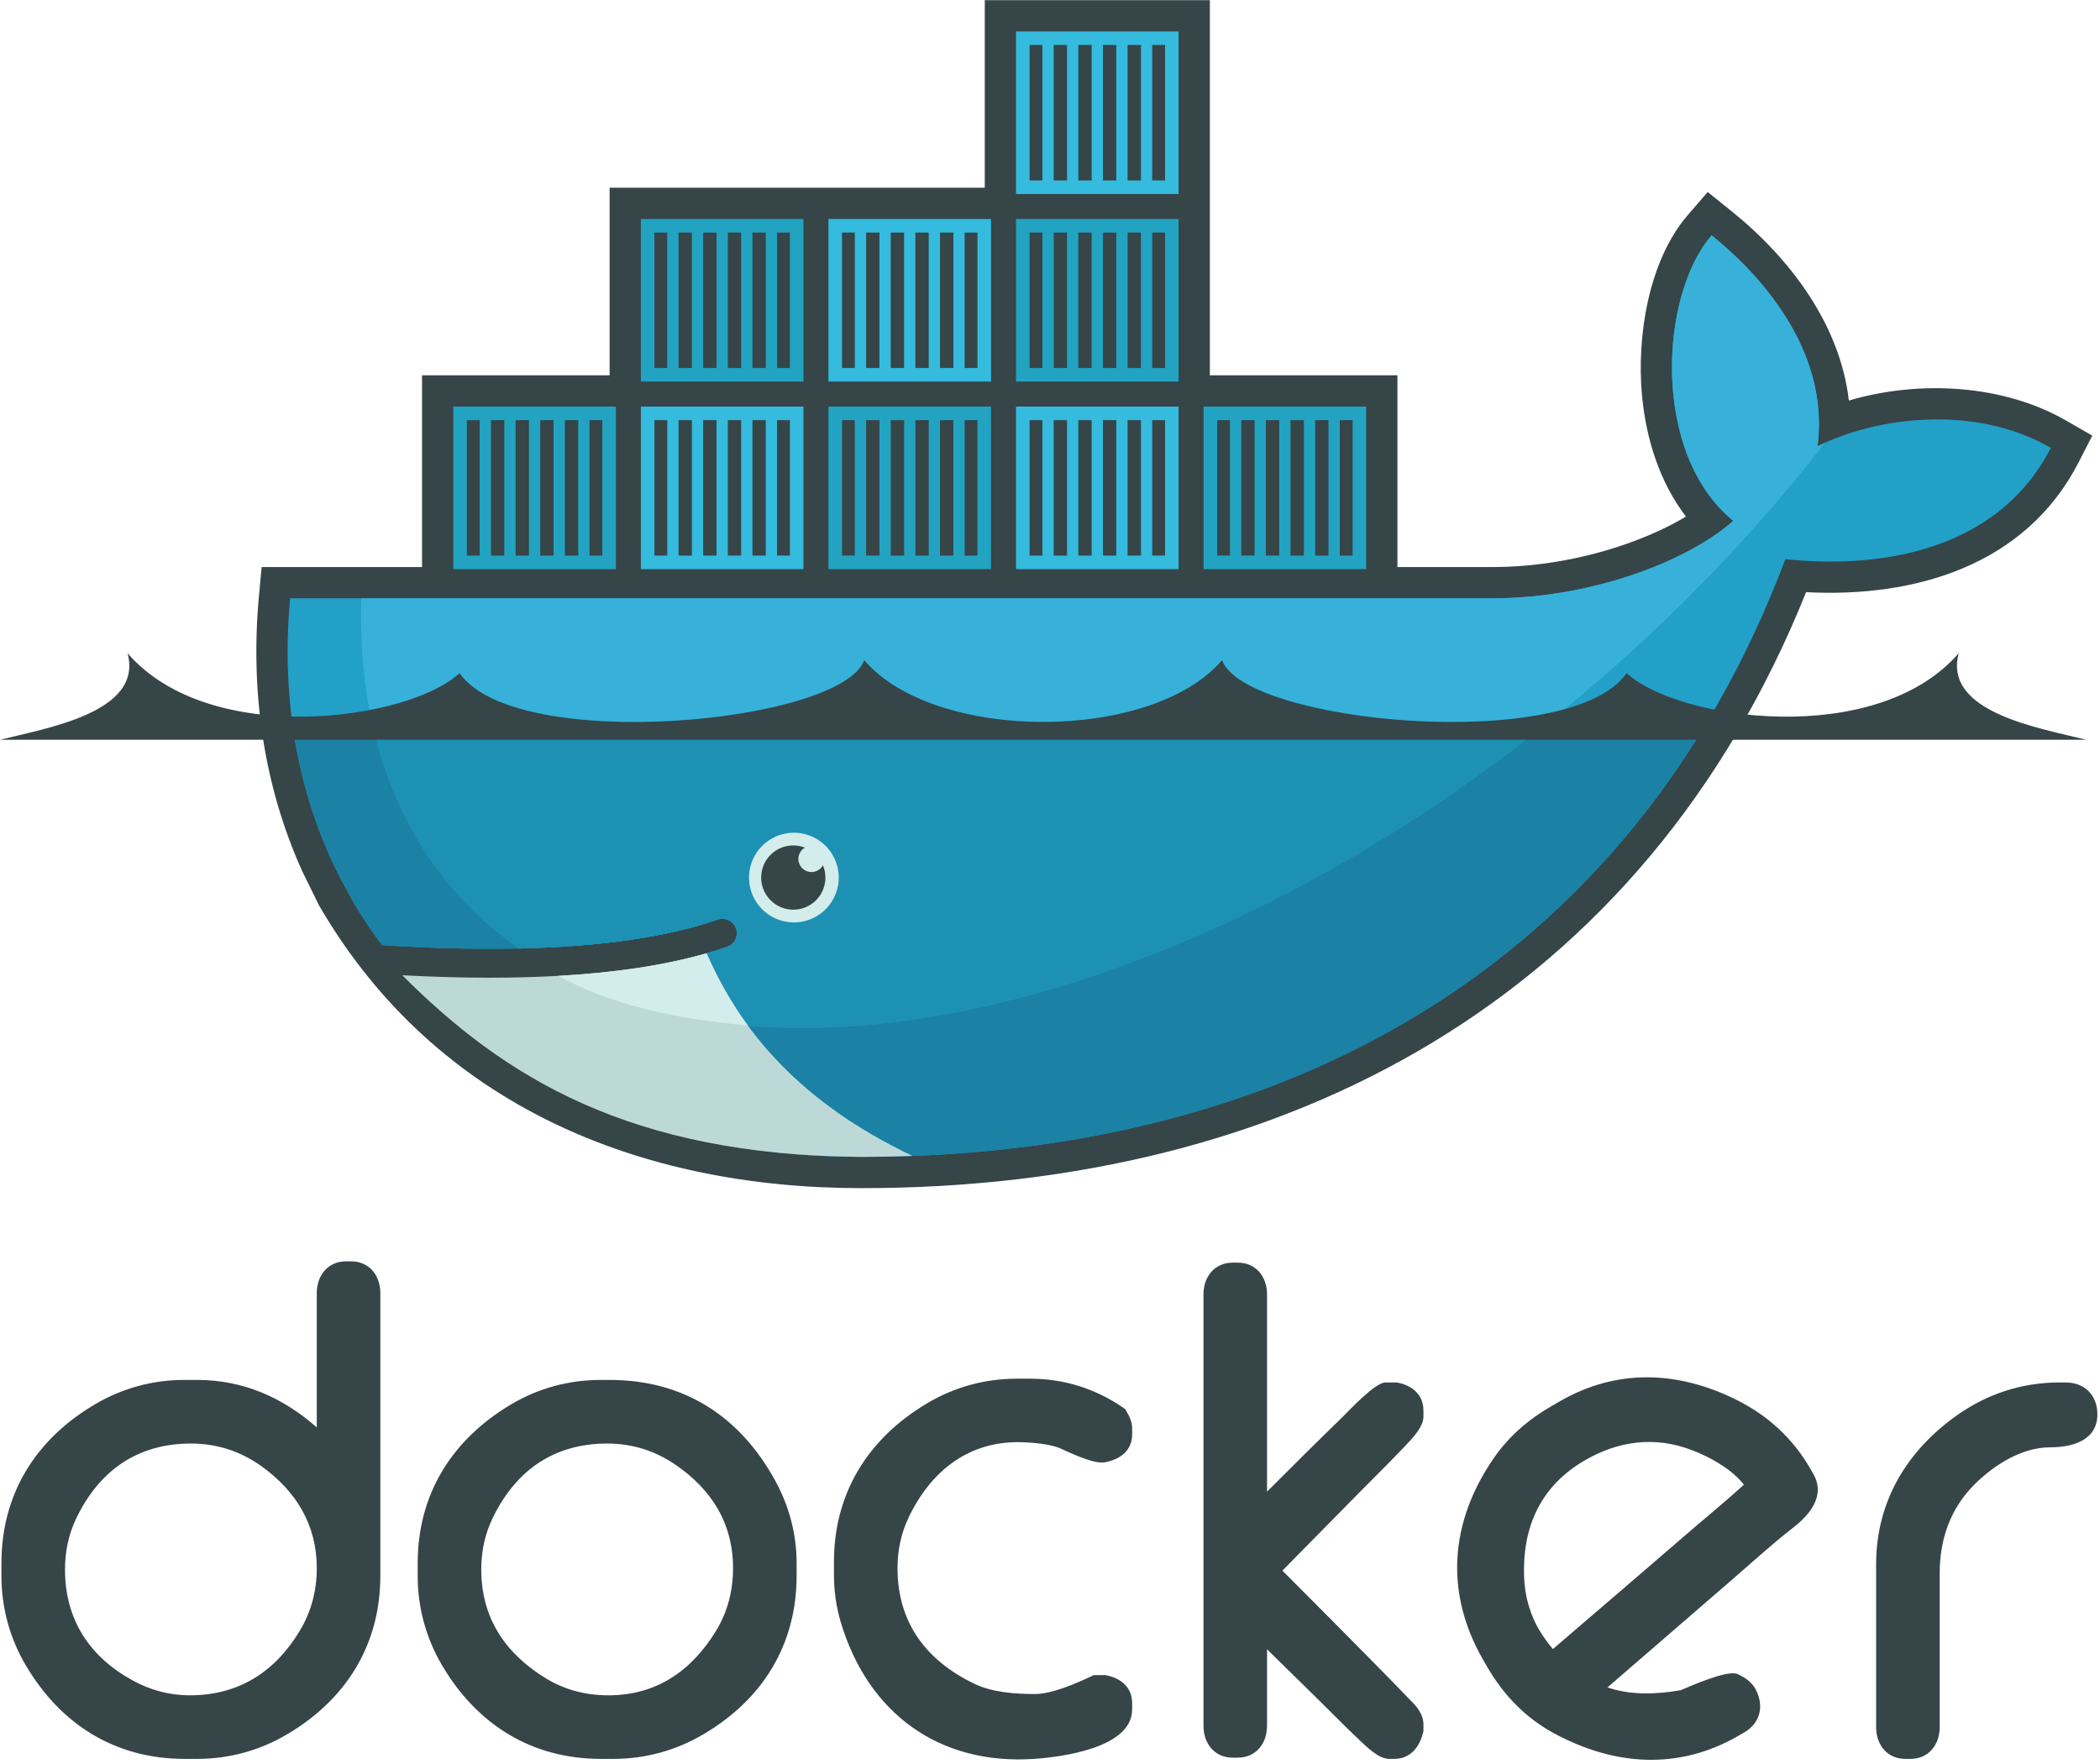
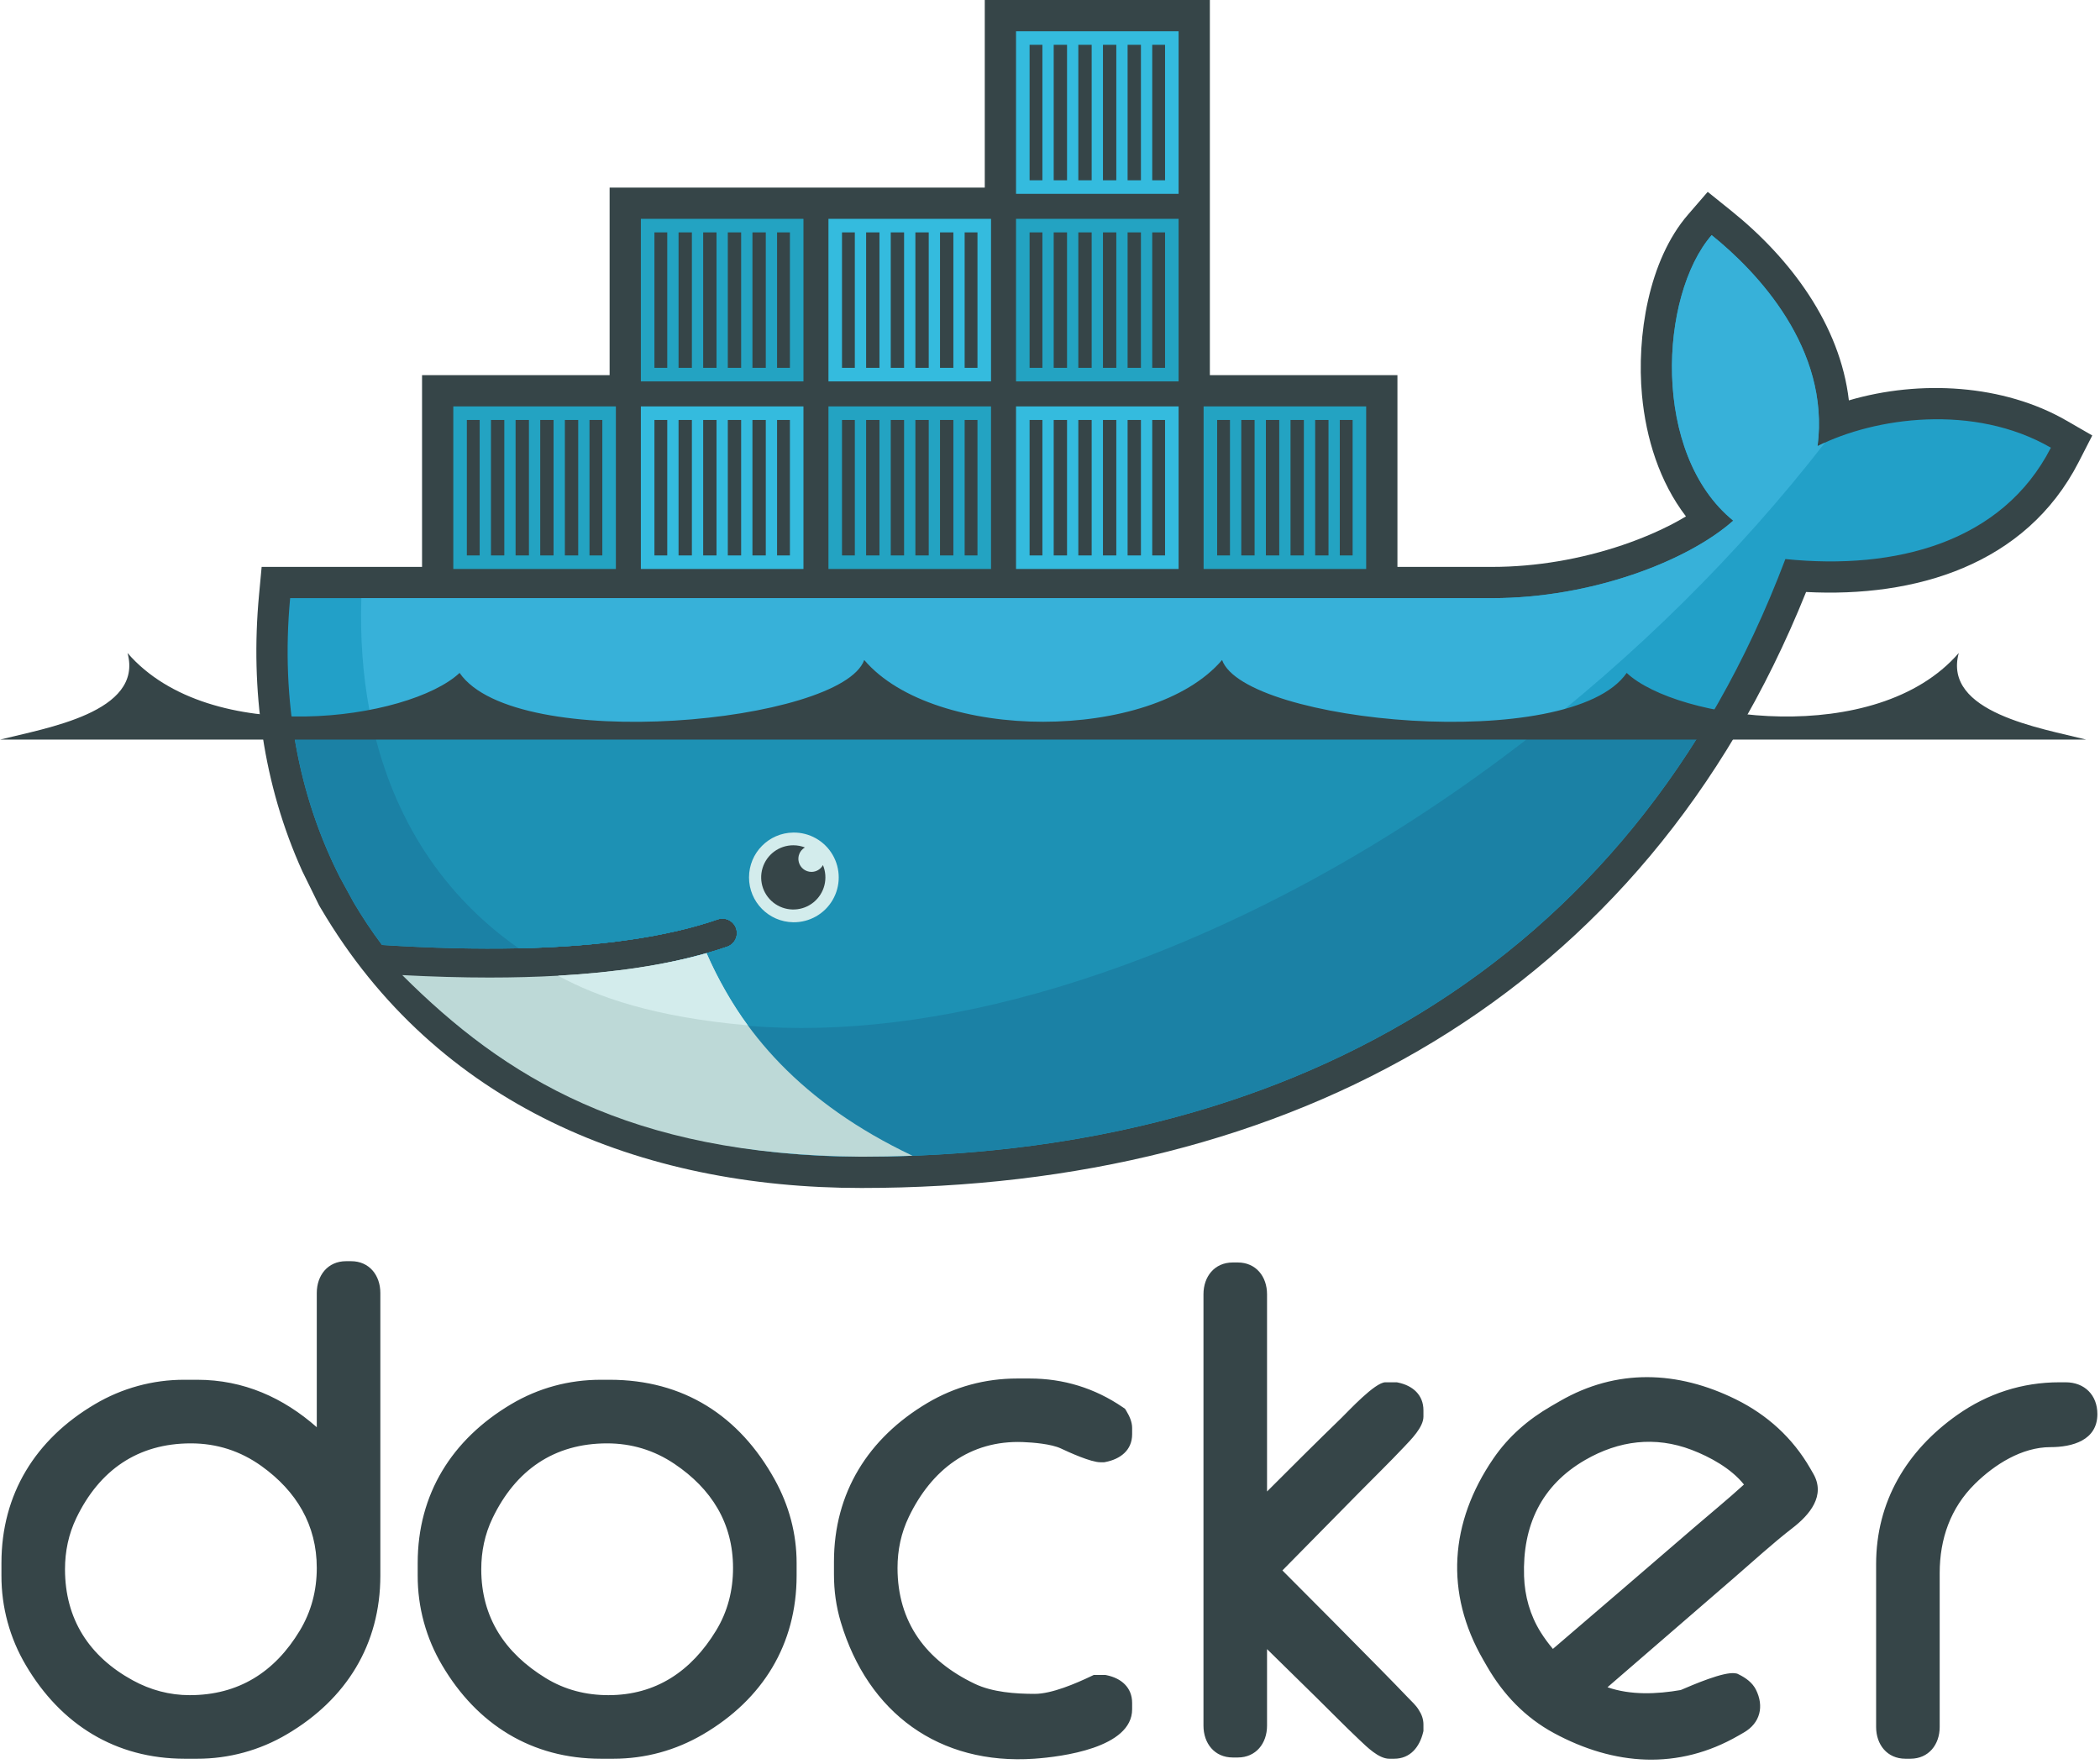
- <svg xmlns="http://www.w3.org/2000/svg" width="2500" height="2100" viewBox="0 0 256 215">
-   <g fill="none" fill-rule="evenodd">
-     <path d="M38.617 173.984v-16.362c0-2.15 1.344-3.877 3.57-3.877h.616c2.225 0 3.563 1.729 3.563 3.877v34.447c0 8.4-4.15 15.084-11.382 19.342a21.374 21.374 0 0 1-10.945 2.985h-1.537c-8.402 0-15.077-4.153-19.342-11.38a21.314 21.314 0 0 1-2.984-10.947v-1.535c0-8.403 4.152-15.083 11.378-19.349a21.298 21.298 0 0 1 10.948-2.985h1.537c5.686 0 10.51 2.204 14.578 5.784zM7.924 191.3c0 6.068 2.941 10.63 8.258 13.54 2.15 1.176 4.484 1.808 6.937 1.808 5.956 0 10.374-2.81 13.421-7.857 1.417-2.348 2.077-4.917 2.077-7.648 0-5.26-2.49-9.365-6.729-12.414-2.57-1.848-5.463-2.775-8.618-2.775-6.492 0-11.164 3.28-13.968 9.106-.946 1.97-1.378 4.061-1.378 6.24zm65.324-23.1h1.074c8.978 0 15.806 4.355 20.133 12.192 1.73 3.135 2.656 6.557 2.656 10.142v1.535c0 8.4-4.142 15.093-11.385 19.343-3.353 1.967-7.057 2.984-10.943 2.984h-1.535c-8.402 0-15.079-4.153-19.342-11.38a21.316 21.316 0 0 1-2.987-10.947v-1.535c0-8.404 4.169-15.062 11.377-19.347 3.351-1.991 7.058-2.987 10.952-2.987zm-14.58 23.1c0 5.89 2.89 10.223 7.865 13.27 2.336 1.43 4.909 2.078 7.638 2.078 5.82 0 10.122-2.951 13.116-7.863 1.428-2.342 2.074-4.915 2.074-7.642 0-5.477-2.638-9.661-7.148-12.693-2.471-1.663-5.222-2.496-8.198-2.496-6.492 0-11.164 3.28-13.967 9.106-.948 1.97-1.38 4.061-1.38 6.24zm70.656-14.727c-1.17-.548-3.36-.73-4.624-.778-6.474-.244-11.158 3.402-13.906 9.113-.949 1.97-1.382 4.055-1.382 6.235 0 6.637 3.485 11.284 9.409 14.117 2.164 1.034 4.958 1.23 7.323 1.23 2.08 0 5.02-1.274 6.866-2.151l.32-.152h1.433l.158.032c1.762.367 3.092 1.484 3.092 3.38v.767c0 4.718-8.622 5.798-11.912 6.028-11.61.803-20.293-5.573-23.603-16.647-.575-1.923-.834-3.833-.834-5.837v-1.533c0-8.403 4.17-15.059 11.377-19.34 3.351-1.99 7.057-2.99 10.95-2.99h1.536c4.13 0 7.934 1.173 11.344 3.502l.28.194.177.292c.368.61.685 1.316.685 2.042v.767c0 1.978-1.48 3.042-3.266 3.386l-.148.026h-.458c-1.156 0-3.785-1.197-4.817-1.683zm25.134 5.247c3.01-3.014 6.03-6.022 9.085-8.986.851-.827 4.074-4.327 5.343-4.327h1.388l.158.033c1.768.367 3.092 1.486 3.092 3.386v.766c0 1.296-1.518 2.802-2.355 3.689-1.78 1.887-3.654 3.712-5.476 5.56l-9.362 9.504c4.031 4.04 8.058 8.083 12.056 12.154a313.304 313.304 0 0 1 3.301 3.396c.385.405.953.909 1.276 1.47.347.526.56 1.119.56 1.752v.8l-.045.185c-.435 1.768-1.557 3.194-3.516 3.194h-.617c-1.282 0-2.73-1.45-3.608-2.279-1.81-1.706-3.557-3.5-5.331-5.243l-5.949-5.84v9.334c0 2.15-1.346 3.878-3.569 3.878h-.61c-2.226 0-3.57-1.728-3.57-3.878v-52.596c0-2.15 1.345-3.87 3.57-3.87h.61c2.223 0 3.569 1.72 3.569 3.87v24.048zm96.577-13.313h.77c2.324 0 3.875 1.566 3.875 3.877 0 3.208-3.067 4.029-5.72 4.029-3.48 0-6.803 2.107-9.202 4.47-2.991 2.949-4.3 6.726-4.3 10.878v18.759c0 2.15-1.343 3.876-3.57 3.876h-.612c-2.227 0-3.569-1.725-3.569-3.876v-19.836c0-7.617 3.708-13.835 9.89-18.196 3.691-2.605 7.919-3.98 12.438-3.98zm-55.074 37.176c2.82.985 6.035.844 8.928.34 1.48-.629 5.264-2.28 6.656-2.038l.217.037.2.098c.85.412 1.661.995 2.095 1.86 1.014 2.027.527 4.065-1.465 5.216l-.663.383c-7.35 4.242-15.168 3.654-22.495-.308-3.503-1.894-6.183-4.705-8.16-8.132l-.462-.801c-4.719-8.172-4.082-16.768 1.24-24.539 1.837-2.686 4.238-4.761 7.045-6.384l1.062-.613c6.922-3.996 14.341-3.722 21.45-.215 3.823 1.886 6.92 4.697 9.054 8.394l.384.666c1.55 2.686-.458 5.026-2.531 6.626-2.406 1.856-4.835 4.09-7.141 6.08-5.142 4.439-10.276 8.888-15.414 13.33zm-6.655-4.674c5.75-4.93 11.502-9.865 17.237-14.816 1.96-1.69 4.109-3.444 6.053-5.221-1.56-1.966-4.166-3.383-6.38-4.228-4.47-1.703-8.877-1.131-12.976 1.235-5.365 3.098-7.65 8.031-7.45 14.17.08 2.418.73 4.748 2.013 6.805.452.725.957 1.406 1.503 2.055zM147.488 45.732h22.866v23.375h11.561c5.34 0 10.831-.951 15.887-2.664 2.485-.843 5.273-2.015 7.724-3.49-3.228-4.214-4.876-9.535-5.36-14.78-.66-7.135.78-16.421 5.608-22.005l2.404-2.78 2.864 2.303c7.211 5.793 13.276 13.889 14.345 23.118 8.683-2.554 18.878-1.95 26.531 2.467l3.14 1.812-1.652 3.226C246.933 68.946 233.4 72.86 220.17 72.167c-19.797 49.309-62.898 72.653-115.157 72.653-27 0-51.77-10.093-65.876-34.047l-.231-.39-2.055-4.182c-4.768-10.544-6.352-22.095-5.278-33.637l.323-3.457H51.45V45.732h22.865V22.866h45.733V0h27.44v45.732" fill="#364548" />
-     <path d="M221.57 54.38c1.533-11.916-7.384-21.275-12.914-25.719-6.373 7.368-7.363 26.678 2.635 34.808-5.58 4.956-17.337 9.448-29.376 9.448H35.37c-1.17 12.567 1.036 24.14 6.075 34.045l1.667 3.05a56.536 56.536 0 0 0 3.455 5.184c6.025.387 11.58.52 16.662.408h.002c9.987-.22 18.136-1.4 24.312-3.54a1.761 1.761 0 0 1 1.153 3.326c-.822.286-1.678.552-2.562.805h-.003c-4.863 1.389-10.078 2.323-16.806 2.738.4.007-.416.06-.418.06-.229.015-.517.048-.747.06-2.648.149-5.506.18-8.428.18-3.196 0-6.343-.06-9.862-.24l-.09.06c12.21 13.724 31.302 21.955 55.234 21.955 50.648 0 93.608-22.452 112.632-72.857 13.496 1.385 26.467-2.057 32.367-13.575-9.398-5.423-21.484-3.694-28.443-.196" fill="#22A0C8" />
-     <path d="M221.57 54.38c1.533-11.916-7.384-21.275-12.914-25.719-6.373 7.368-7.363 26.678 2.635 34.808-5.58 4.956-17.337 9.448-29.376 9.448H44.048c-.598 19.246 6.544 33.855 19.18 42.687h.003c9.987-.22 18.136-1.4 24.312-3.54a1.761 1.761 0 0 1 1.153 3.326c-.822.286-1.678.552-2.562.805h-.003c-4.863 1.389-10.526 2.443-17.254 2.858-.002 0-.163-.155-.165-.155 17.237 8.842 42.23 8.81 70.885-2.197 32.13-12.344 62.029-35.86 82.89-62.757-.314.142-.62.287-.917.436" fill="#37B1D9" />
-     <path d="M35.645 88.186c.91 6.732 2.88 13.035 5.8 18.776l1.667 3.05a56.432 56.432 0 0 0 3.455 5.184c6.026.387 11.581.52 16.664.408 9.987-.22 18.136-1.4 24.312-3.54a1.761 1.761 0 0 1 1.153 3.326c-.822.286-1.678.552-2.562.805h-.003c-4.863 1.389-10.496 2.383-17.224 2.799-.231.014-.634.017-.867.03-2.646.148-5.475.239-8.398.239-3.195 0-6.463-.061-9.98-.24 12.21 13.724 31.42 21.985 55.352 21.985 43.36 0 81.084-16.458 102.979-52.822H35.645" fill="#1B81A5" />
-     <path d="M45.367 88.186c2.592 11.82 8.821 21.099 17.864 27.418 9.987-.22 18.136-1.4 24.312-3.54a1.761 1.761 0 0 1 1.153 3.326c-.822.286-1.678.552-2.562.805h-.003c-4.863 1.389-10.615 2.383-17.344 2.799 17.236 8.84 42.157 8.713 70.81-2.293 17.334-6.66 34.017-16.574 48.984-28.515H45.367" fill="#1D91B4" />
-     <path d="M55.26 49.543h19.818v19.818H55.26V49.543zm1.651 1.652h1.564V67.71h-1.564V51.195zm2.94 0h1.627V67.71h-1.626V51.195zm3.002 0h1.627V67.71h-1.627V51.195zm3.004 0h1.626V67.71h-1.626V51.195zm3.003 0h1.626V67.71H68.86V51.195zm3.002 0h1.565V67.71h-1.565V51.195zM78.126 26.677h19.819v19.817h-19.82V26.677zm1.652 1.652h1.563v16.514h-1.563V28.329zm2.94 0h1.626v16.514h-1.625V28.329zm3.002 0h1.626v16.514H85.72V28.329zm3.003 0h1.626v16.514h-1.626V28.329zm3.003 0h1.627v16.514h-1.627V28.329zm3.002 0h1.566v16.514h-1.566V28.329z" fill="#23A3C2" />
-     <path d="M78.126 49.543h19.819v19.818h-19.82V49.543zm1.652 1.652h1.563V67.71h-1.563V51.195zm2.94 0h1.626V67.71h-1.625V51.195zm3.002 0h1.626V67.71H85.72V51.195zm3.003 0h1.626V67.71h-1.626V51.195zm3.003 0h1.627V67.71h-1.627V51.195zm3.002 0h1.566V67.71h-1.566V51.195z" fill="#34BBDE" />
-     <path d="M100.993 49.543h19.818v19.818h-19.818V49.543zm1.651 1.652h1.563V67.71h-1.563V51.195zm2.94 0h1.626V67.71h-1.626V51.195zm3.003 0h1.626V67.71h-1.626V51.195zm3.003 0h1.626V67.71h-1.626V51.195zm3.002 0h1.628V67.71h-1.628V51.195zm3.003 0h1.564V67.71h-1.564V51.195z" fill="#23A3C2" />
-     <path d="M100.993 26.677h19.818v19.817h-19.818V26.677zm1.651 1.652h1.563v16.514h-1.563V28.329zm2.94 0h1.626v16.514h-1.626V28.329zm3.003 0h1.626v16.514h-1.626V28.329zm3.003 0h1.626v16.514h-1.626V28.329zm3.002 0h1.628v16.514h-1.628V28.329zm3.003 0h1.564v16.514h-1.564V28.329zM123.859 49.543h19.818v19.818h-19.818V49.543zm1.652 1.652h1.563V67.71h-1.563V51.195zm2.94 0h1.626V67.71h-1.626V51.195zm3.002 0h1.626V67.71h-1.626V51.195zm3.003 0h1.627V67.71h-1.627V51.195zm3.003 0h1.627V67.71h-1.627V51.195zm3.003 0h1.564V67.71h-1.564V51.195z" fill="#34BBDE" />
-     <path d="M123.859 26.677h19.818v19.817h-19.818V26.677zm1.652 1.652h1.563v16.514h-1.563V28.329zm2.94 0h1.626v16.514h-1.626V28.329zm3.002 0h1.626v16.514h-1.626V28.329zm3.003 0h1.627v16.514h-1.627V28.329zm3.003 0h1.627v16.514h-1.627V28.329zm3.003 0h1.564v16.514h-1.564V28.329z" fill="#23A3C2" />
-     <path d="M123.859 3.81h19.818V23.63h-19.818V3.81zm1.652 1.651h1.563v16.516h-1.563V5.46zm2.94 0h1.626v16.516h-1.626V5.46zm3.002 0h1.626v16.516h-1.626V5.46zm3.003 0h1.627v16.516h-1.627V5.46zm3.003 0h1.627v16.516h-1.627V5.46zm3.003 0h1.564v16.516h-1.564V5.46z" fill="#34BBDE" />
-     <path d="M146.725 49.543h19.818v19.818h-19.818V49.543zm1.65 1.652h1.565V67.71h-1.564V51.195zm2.94 0h1.627V67.71h-1.626V51.195zm3.004 0h1.627V67.71h-1.627V51.195zm3.002 0h1.627V67.71h-1.627V51.195zm3.004 0h1.626V67.71h-1.626V51.195zm3.002 0h1.564V67.71h-1.564V51.195z" fill="#23A3C2" />
-     <path d="M96.704 101.492a5.468 5.468 0 1 1-.002 10.935 5.468 5.468 0 0 1 .002-10.935" fill="#D3ECEC" />
-     <path d="M96.704 103.043c.5 0 .977.094 1.417.265a1.598 1.598 0 0 0 .798 2.98c.605 0 1.13-.335 1.402-.831a3.915 3.915 0 1 1-3.617-2.414M0 90.162h254.327c-5.537-1.404-17.52-3.302-15.544-10.56-10.07 11.652-34.353 8.175-40.482 2.43-6.824 9.898-46.554 6.135-49.325-1.576-8.556 10.041-35.067 10.041-43.623 0-2.773 7.711-42.502 11.474-49.327 1.575-6.128 5.746-30.41 9.223-40.48-2.428C17.522 86.86 5.539 88.758 0 90.163" fill="#364548" />
-     <path d="M111.237 140.89c-13.54-6.425-20.971-15.16-25.106-24.694-5.03 1.435-11.075 2.353-18.1 2.747-2.646.148-5.43.224-8.35.224-3.368 0-6.917-.1-10.643-.297 12.417 12.41 27.692 21.964 55.976 22.138 2.088 0 4.16-.04 6.223-.118" fill="#BDD9D7" />
-     <path d="M91.16 124.994c-1.873-2.543-3.69-5.739-5.026-8.8-5.03 1.437-11.077 2.355-18.103 2.75 4.826 2.619 11.727 5.046 23.13 6.05" fill="#D3ECEC" />
+ <svg xmlns="http://www.w3.org/2000/svg" viewBox="0 0 256 215">
+   <style>
+     .text-and-outline, .waves-and-pupil { fill: #364548 }
+     .shade-above-water { fill: #22A0C8 }
+     .moby-above-water { fill: #37B1D9 }
+     .shade-below-water { fill: #1B81A5 }
+     .moby-below-water { fill: #1D91B4 }
+     .dark-container { fill: #23A3C2 }
+     .light-container { fill: #34BBDE }
+     .moby-white { fill: #D3ECEC }
+     .moby-white-shaded { fill: #BDD9D7 }
+   </style>
+   <g fill-rule="evenodd">
+     <path class="text-and-outline" d="M38.617 173.984v-16.362c0-2.15 1.344-3.877 3.57-3.877h.616c2.225 0 3.563 1.729 3.563 3.877v34.447c0 8.4-4.15 15.084-11.382 19.342a21.374 21.374 0 0 1-10.945 2.985h-1.537c-8.402 0-15.077-4.153-19.342-11.38a21.314 21.314 0 0 1-2.984-10.947v-1.535c0-8.403 4.152-15.083 11.378-19.349a21.298 21.298 0 0 1 10.948-2.985h1.537c5.686 0 10.51 2.204 14.578 5.784zM7.924 191.3c0 6.068 2.941 10.63 8.258 13.54 2.15 1.176 4.484 1.808 6.937 1.808 5.956 0 10.374-2.81 13.421-7.857 1.417-2.348 2.077-4.917 2.077-7.648 0-5.26-2.49-9.365-6.729-12.414-2.57-1.848-5.463-2.775-8.618-2.775-6.492 0-11.164 3.28-13.968 9.106-.946 1.97-1.378 4.061-1.378 6.24zm65.324-23.1h1.074c8.978 0 15.806 4.355 20.133 12.192 1.73 3.135 2.656 6.557 2.656 10.142v1.535c0 8.4-4.142 15.093-11.385 19.343-3.353 1.967-7.057 2.984-10.943 2.984h-1.535c-8.402 0-15.079-4.153-19.342-11.38a21.316 21.316 0 0 1-2.987-10.947v-1.535c0-8.404 4.169-15.062 11.377-19.347 3.351-1.991 7.058-2.987 10.952-2.987zm-14.58 23.1c0 5.89 2.89 10.223 7.865 13.27 2.336 1.43 4.909 2.078 7.638 2.078 5.82 0 10.122-2.951 13.116-7.863 1.428-2.342 2.074-4.915 2.074-7.642 0-5.477-2.638-9.661-7.148-12.693-2.471-1.663-5.222-2.496-8.198-2.496-6.492 0-11.164 3.28-13.967 9.106-.948 1.97-1.38 4.061-1.38 6.24zm70.656-14.727c-1.17-.548-3.36-.73-4.624-.778-6.474-.244-11.158 3.402-13.906 9.113-.949 1.97-1.382 4.055-1.382 6.235 0 6.637 3.485 11.284 9.409 14.117 2.164 1.034 4.958 1.23 7.323 1.23 2.08 0 5.02-1.274 6.866-2.151l.32-.152h1.433l.158.032c1.762.367 3.092 1.484 3.092 3.38v.767c0 4.718-8.622 5.798-11.912 6.028-11.61.803-20.293-5.573-23.603-16.647-.575-1.923-.834-3.833-.834-5.837v-1.533c0-8.403 4.17-15.059 11.377-19.34 3.351-1.99 7.057-2.99 10.95-2.99h1.536c4.13 0 7.934 1.173 11.344 3.502l.28.194.177.292c.368.61.685 1.316.685 2.042v.767c0 1.978-1.48 3.042-3.266 3.386l-.148.026h-.458c-1.156 0-3.785-1.197-4.817-1.683zm25.134 5.247c3.01-3.014 6.03-6.022 9.085-8.986.851-.827 4.074-4.327 5.343-4.327h1.388l.158.033c1.768.367 3.092 1.486 3.092 3.386v.766c0 1.296-1.518 2.802-2.355 3.689-1.78 1.887-3.654 3.712-5.476 5.56l-9.362 9.504c4.031 4.04 8.058 8.083 12.056 12.154a313.304 313.304 0 0 1 3.301 3.396c.385.405.953.909 1.276 1.47.347.526.56 1.119.56 1.752v.8l-.045.185c-.435 1.768-1.557 3.194-3.516 3.194h-.617c-1.282 0-2.73-1.45-3.608-2.279-1.81-1.706-3.557-3.5-5.331-5.243l-5.949-5.84v9.334c0 2.15-1.346 3.878-3.569 3.878h-.61c-2.226 0-3.57-1.728-3.57-3.878v-52.596c0-2.15 1.345-3.87 3.57-3.87h.61c2.223 0 3.569 1.72 3.569 3.87v24.048zm96.577-13.313h.77c2.324 0 3.875 1.566 3.875 3.877 0 3.208-3.067 4.029-5.72 4.029-3.48 0-6.803 2.107-9.202 4.47-2.991 2.949-4.3 6.726-4.3 10.878v18.759c0 2.15-1.343 3.876-3.57 3.876h-.612c-2.227 0-3.569-1.725-3.569-3.876v-19.836c0-7.617 3.708-13.835 9.89-18.196 3.691-2.605 7.919-3.98 12.438-3.98zm-55.074 37.176c2.82.985 6.035.844 8.928.34 1.48-.629 5.264-2.28 6.656-2.038l.217.037.2.098c.85.412 1.661.995 2.095 1.86 1.014 2.027.527 4.065-1.465 5.216l-.663.383c-7.35 4.242-15.168 3.654-22.495-.308-3.503-1.894-6.183-4.705-8.16-8.132l-.462-.801c-4.719-8.172-4.082-16.768 1.24-24.539 1.837-2.686 4.238-4.761 7.045-6.384l1.062-.613c6.922-3.996 14.341-3.722 21.45-.215 3.823 1.886 6.92 4.697 9.054 8.394l.384.666c1.55 2.686-.458 5.026-2.531 6.626-2.406 1.856-4.835 4.09-7.141 6.08-5.142 4.439-10.276 8.888-15.414 13.33zm-6.655-4.674c5.75-4.93 11.502-9.865 17.237-14.816 1.96-1.69 4.109-3.444 6.053-5.221-1.56-1.966-4.166-3.383-6.38-4.228-4.47-1.703-8.877-1.131-12.976 1.235-5.365 3.098-7.65 8.031-7.45 14.17.08 2.418.73 4.748 2.013 6.805.452.725.957 1.406 1.503 2.055zM147.488 45.732h22.866v23.375h11.561c5.34 0 10.831-.951 15.887-2.664 2.485-.843 5.273-2.015 7.724-3.49-3.228-4.214-4.876-9.535-5.36-14.78-.66-7.135.78-16.421 5.608-22.005l2.404-2.78 2.864 2.303c7.211 5.793 13.276 13.889 14.345 23.118 8.683-2.554 18.878-1.95 26.531 2.467l3.14 1.812-1.652 3.226C246.933 68.946 233.4 72.86 220.17 72.167c-19.797 49.309-62.898 72.653-115.157 72.653-27 0-51.77-10.093-65.876-34.047l-.231-.39-2.055-4.182c-4.768-10.544-6.352-22.095-5.278-33.637l.323-3.457H51.45V45.732h22.865V22.866h45.733V0h27.44v45.732" />
+     <path class="shade-above-water" d="M221.57 54.38c1.533-11.916-7.384-21.275-12.914-25.719-6.373 7.368-7.363 26.678 2.635 34.808-5.58 4.956-17.337 9.448-29.376 9.448H35.37c-1.17 12.567 1.036 24.14 6.075 34.045l1.667 3.05a56.536 56.536 0 0 0 3.455 5.184c6.025.387 11.58.52 16.662.408h.002c9.987-.22 18.136-1.4 24.312-3.54a1.761 1.761 0 0 1 1.153 3.326c-.822.286-1.678.552-2.562.805h-.003c-4.863 1.389-10.078 2.323-16.806 2.738.4.007-.416.06-.418.06-.229.015-.517.048-.747.06-2.648.149-5.506.18-8.428.18-3.196 0-6.343-.06-9.862-.24l-.09.06c12.21 13.724 31.302 21.955 55.234 21.955 50.648 0 93.608-22.452 112.632-72.857 13.496 1.385 26.467-2.057 32.367-13.575-9.398-5.423-21.484-3.694-28.443-.196" />
+     <path class="moby-above-water" d="M221.57 54.38c1.533-11.916-7.384-21.275-12.914-25.719-6.373 7.368-7.363 26.678 2.635 34.808-5.58 4.956-17.337 9.448-29.376 9.448H44.048c-.598 19.246 6.544 33.855 19.18 42.687h.003c9.987-.22 18.136-1.4 24.312-3.54a1.761 1.761 0 0 1 1.153 3.326c-.822.286-1.678.552-2.562.805h-.003c-4.863 1.389-10.526 2.443-17.254 2.858-.002 0-.163-.155-.165-.155 17.237 8.842 42.23 8.81 70.885-2.197 32.13-12.344 62.029-35.86 82.89-62.757-.314.142-.62.287-.917.436" />
+     <path class="shade-below-water" d="M35.645 88.186c.91 6.732 2.88 13.035 5.8 18.776l1.667 3.05a56.432 56.432 0 0 0 3.455 5.184c6.026.387 11.581.52 16.664.408 9.987-.22 18.136-1.4 24.312-3.54a1.761 1.761 0 0 1 1.153 3.326c-.822.286-1.678.552-2.562.805h-.003c-4.863 1.389-10.496 2.383-17.224 2.799-.231.014-.634.017-.867.03-2.646.148-5.475.239-8.398.239-3.195 0-6.463-.061-9.98-.24 12.21 13.724 31.42 21.985 55.352 21.985 43.36 0 81.084-16.458 102.979-52.822H35.645" />
+     <path class="moby-below-water" d="M45.367 88.186c2.592 11.82 8.821 21.099 17.864 27.418 9.987-.22 18.136-1.4 24.312-3.54a1.761 1.761 0 0 1 1.153 3.326c-.822.286-1.678.552-2.562.805h-.003c-4.863 1.389-10.615 2.383-17.344 2.799 17.236 8.84 42.157 8.713 70.81-2.293 17.334-6.66 34.017-16.574 48.984-28.515H45.367" />
+     <path class="dark-container" d="M55.26 49.543h19.818v19.818H55.26V49.543zm1.651 1.652h1.564V67.71h-1.564V51.195zm2.94 0h1.627V67.71h-1.626V51.195zm3.002 0h1.627V67.71h-1.627V51.195zm3.004 0h1.626V67.71h-1.626V51.195zm3.003 0h1.626V67.71H68.86V51.195zm3.002 0h1.565V67.71h-1.565V51.195zM78.126 26.677h19.819v19.817h-19.82V26.677zm1.652 1.652h1.563v16.514h-1.563V28.329zm2.94 0h1.626v16.514h-1.625V28.329zm3.002 0h1.626v16.514H85.72V28.329zm3.003 0h1.626v16.514h-1.626V28.329zm3.003 0h1.627v16.514h-1.627V28.329zm3.002 0h1.566v16.514h-1.566V28.329z" />
+     <path class="light-container" d="M78.126 49.543h19.819v19.818h-19.82V49.543zm1.652 1.652h1.563V67.71h-1.563V51.195zm2.94 0h1.626V67.71h-1.625V51.195zm3.002 0h1.626V67.71H85.72V51.195zm3.003 0h1.626V67.71h-1.626V51.195zm3.003 0h1.627V67.71h-1.627V51.195zm3.002 0h1.566V67.71h-1.566V51.195z" />
+     <path class="dark-container" d="M100.993 49.543h19.818v19.818h-19.818V49.543zm1.651 1.652h1.563V67.71h-1.563V51.195zm2.94 0h1.626V67.71h-1.626V51.195zm3.003 0h1.626V67.71h-1.626V51.195zm3.003 0h1.626V67.71h-1.626V51.195zm3.002 0h1.628V67.71h-1.628V51.195zm3.003 0h1.564V67.71h-1.564V51.195z" />
+     <path class="light-container" d="M100.993 26.677h19.818v19.817h-19.818V26.677zm1.651 1.652h1.563v16.514h-1.563V28.329zm2.94 0h1.626v16.514h-1.626V28.329zm3.003 0h1.626v16.514h-1.626V28.329zm3.003 0h1.626v16.514h-1.626V28.329zm3.002 0h1.628v16.514h-1.628V28.329zm3.003 0h1.564v16.514h-1.564V28.329zM123.859 49.543h19.818v19.818h-19.818V49.543zm1.652 1.652h1.563V67.71h-1.563V51.195zm2.94 0h1.626V67.71h-1.626V51.195zm3.002 0h1.626V67.71h-1.626V51.195zm3.003 0h1.627V67.71h-1.627V51.195zm3.003 0h1.627V67.71h-1.627V51.195zm3.003 0h1.564V67.71h-1.564V51.195z" />
+     <path class="dark-container" d="M123.859 26.677h19.818v19.817h-19.818V26.677zm1.652 1.652h1.563v16.514h-1.563V28.329zm2.94 0h1.626v16.514h-1.626V28.329zm3.002 0h1.626v16.514h-1.626V28.329zm3.003 0h1.627v16.514h-1.627V28.329zm3.003 0h1.627v16.514h-1.627V28.329zm3.003 0h1.564v16.514h-1.564V28.329z" />
+     <path class="light-container" d="M123.859 3.81h19.818V23.63h-19.818V3.81zm1.652 1.651h1.563v16.516h-1.563V5.46zm2.94 0h1.626v16.516h-1.626V5.46zm3.002 0h1.626v16.516h-1.626V5.46zm3.003 0h1.627v16.516h-1.627V5.46zm3.003 0h1.627v16.516h-1.627V5.46zm3.003 0h1.564v16.516h-1.564V5.46z" />
+     <path class="dark-container" d="M146.725 49.543h19.818v19.818h-19.818V49.543zm1.65 1.652h1.565V67.71h-1.564V51.195zm2.94 0h1.627V67.71h-1.626V51.195zm3.004 0h1.627V67.71h-1.627V51.195zm3.002 0h1.627V67.71h-1.627V51.195zm3.004 0h1.626V67.71h-1.626V51.195zm3.002 0h1.564V67.71h-1.564V51.195z" />
+     <path class="moby-white" d="M96.704 101.492a5.468 5.468 0 1 1-.002 10.935 5.468 5.468 0 0 1 .002-10.935" />
+     <path class="waves-and-pupil" d="M96.704 103.043c.5 0 .977.094 1.417.265a1.598 1.598 0 0 0 .798 2.98c.605 0 1.13-.335 1.402-.831a3.915 3.915 0 1 1-3.617-2.414M0 90.162h254.327c-5.537-1.404-17.52-3.302-15.544-10.56-10.07 11.652-34.353 8.175-40.482 2.43-6.824 9.898-46.554 6.135-49.325-1.576-8.556 10.041-35.067 10.041-43.623 0-2.773 7.711-42.502 11.474-49.327 1.575-6.128 5.746-30.41 9.223-40.48-2.428C17.522 86.86 5.539 88.758 0 90.163" />
+     <path class="moby-white-shaded" d="M111.237 140.89c-13.54-6.425-20.971-15.16-25.106-24.694-5.03 1.435-11.075 2.353-18.1 2.747-2.646.148-5.43.224-8.35.224-3.368 0-6.917-.1-10.643-.297 12.417 12.41 27.692 21.964 55.976 22.138 2.088 0 4.16-.04 6.223-.118" />
+     <path class="moby-white" d="M91.16 124.994c-1.873-2.543-3.69-5.739-5.026-8.8-5.03 1.437-11.077 2.355-18.103 2.75 4.826 2.619 11.727 5.046 23.13 6.05" />
  </g>
</svg>
